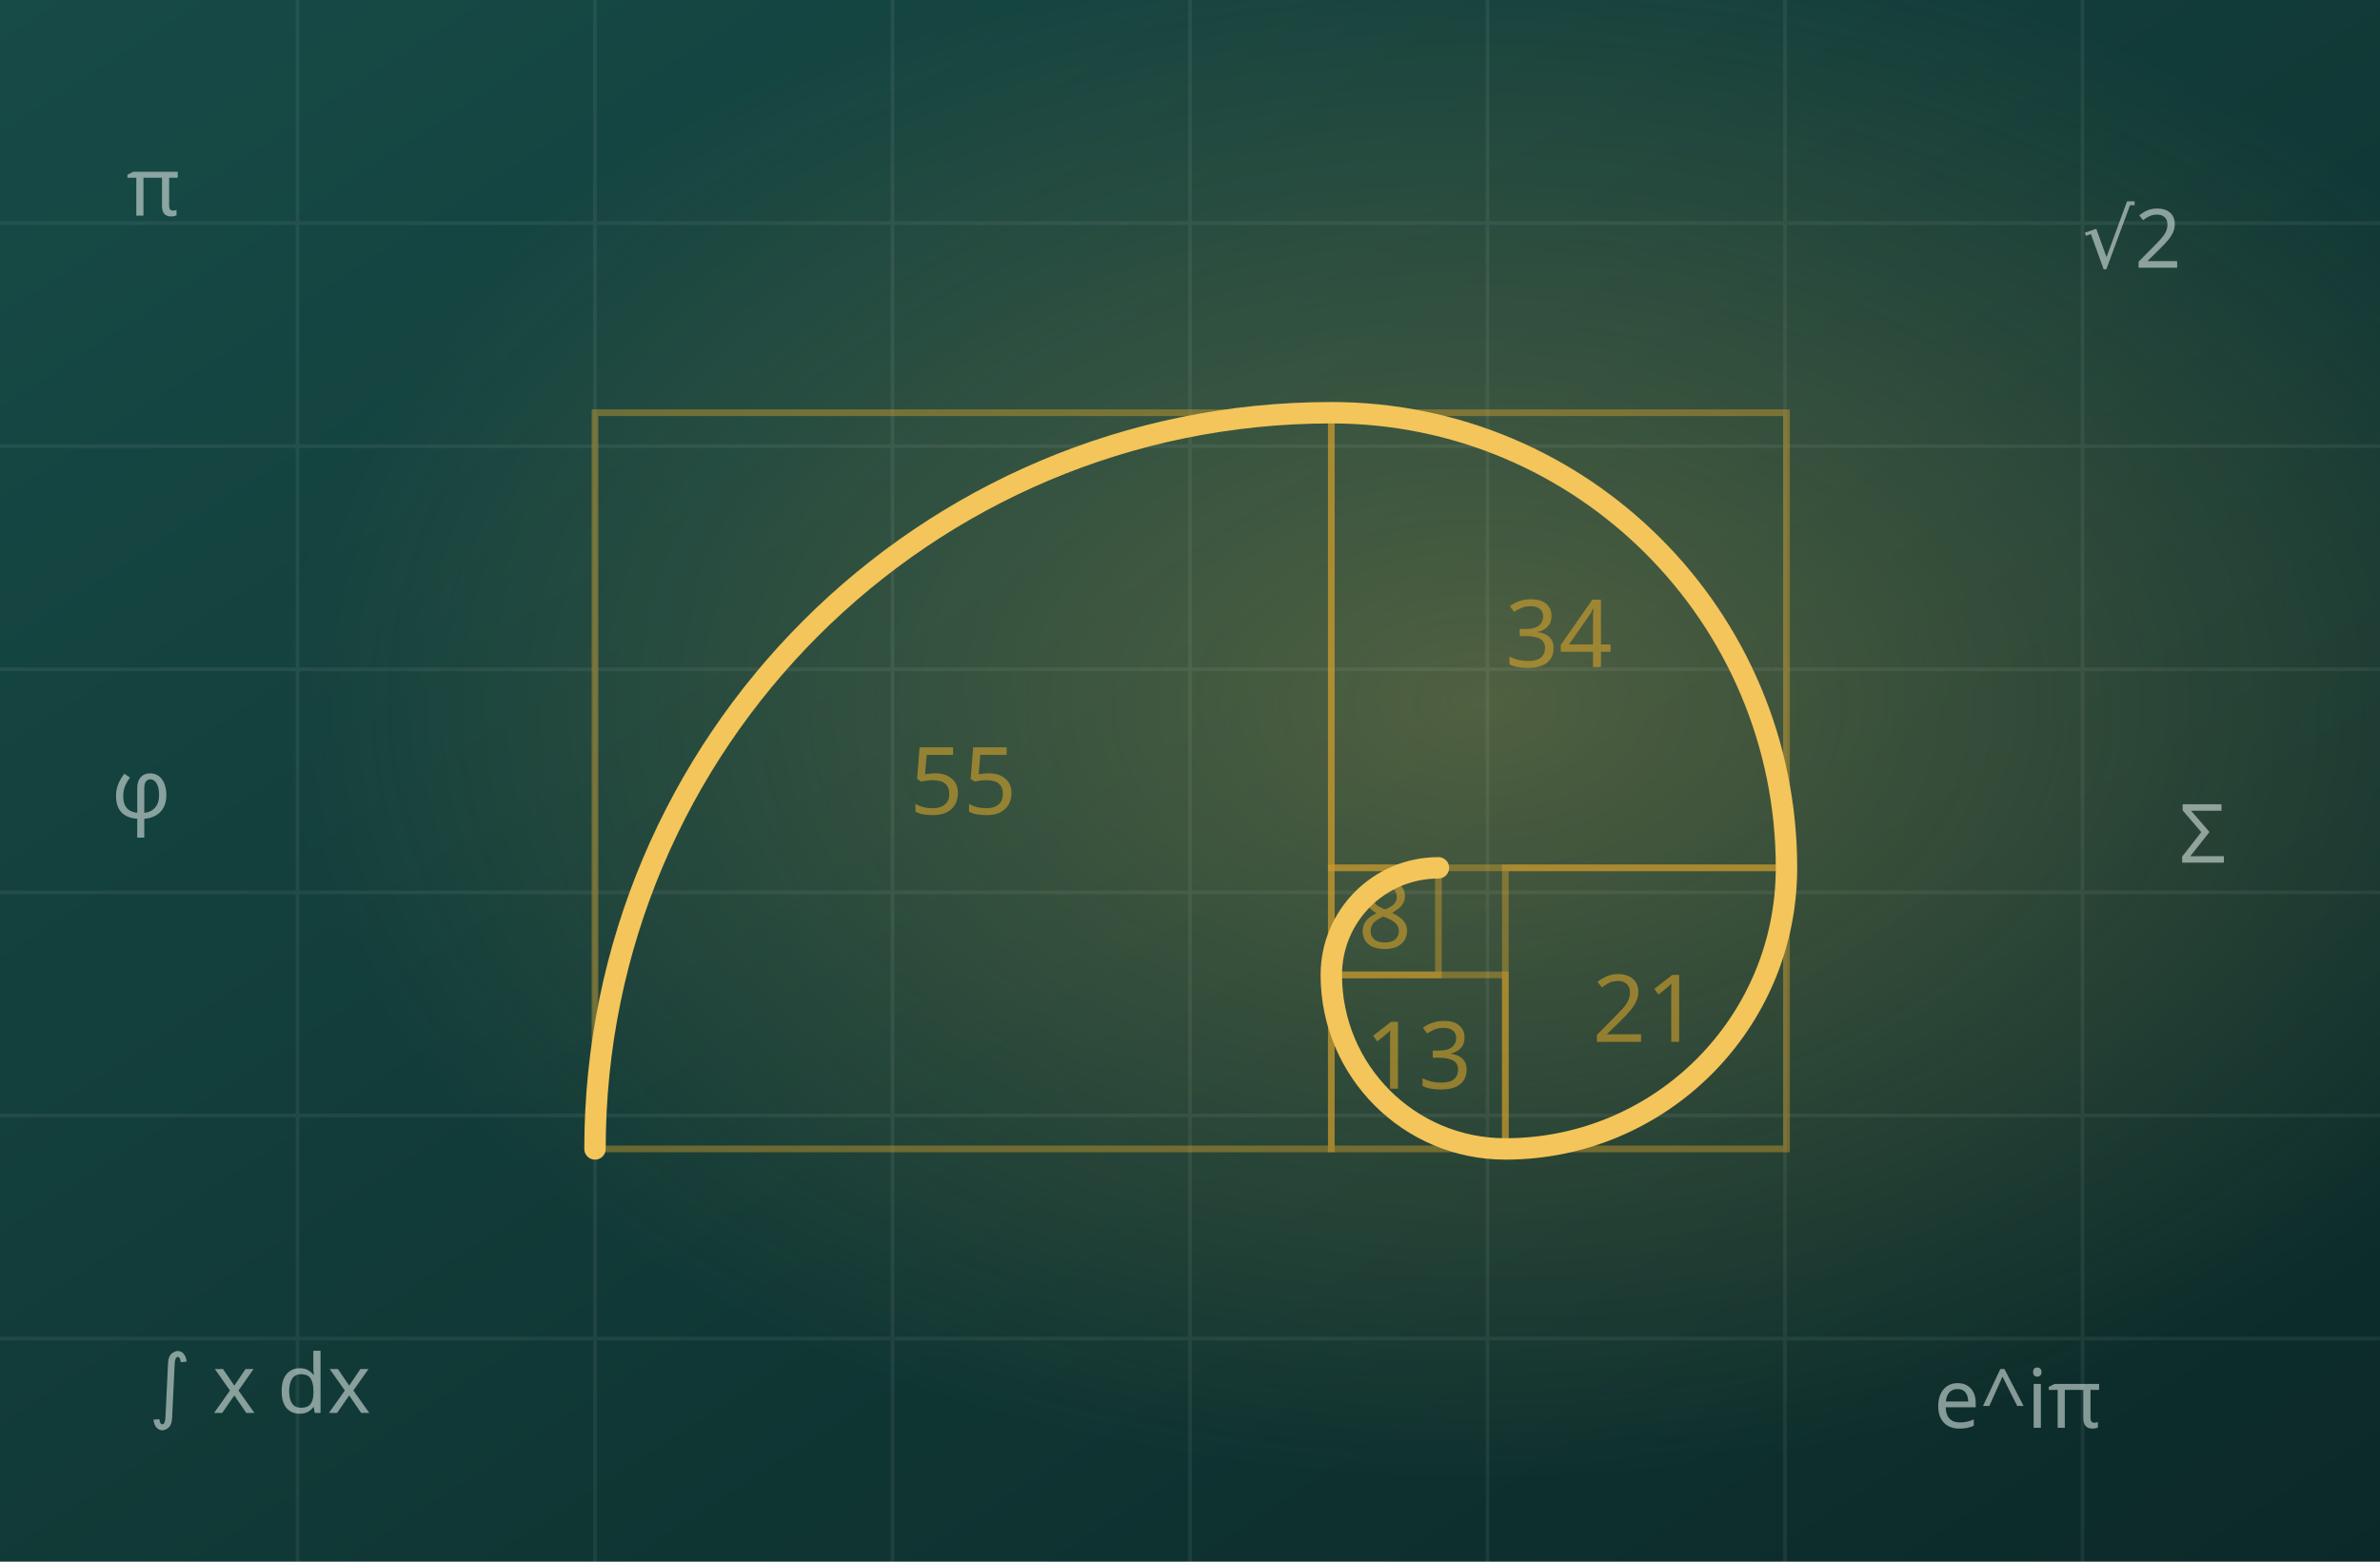
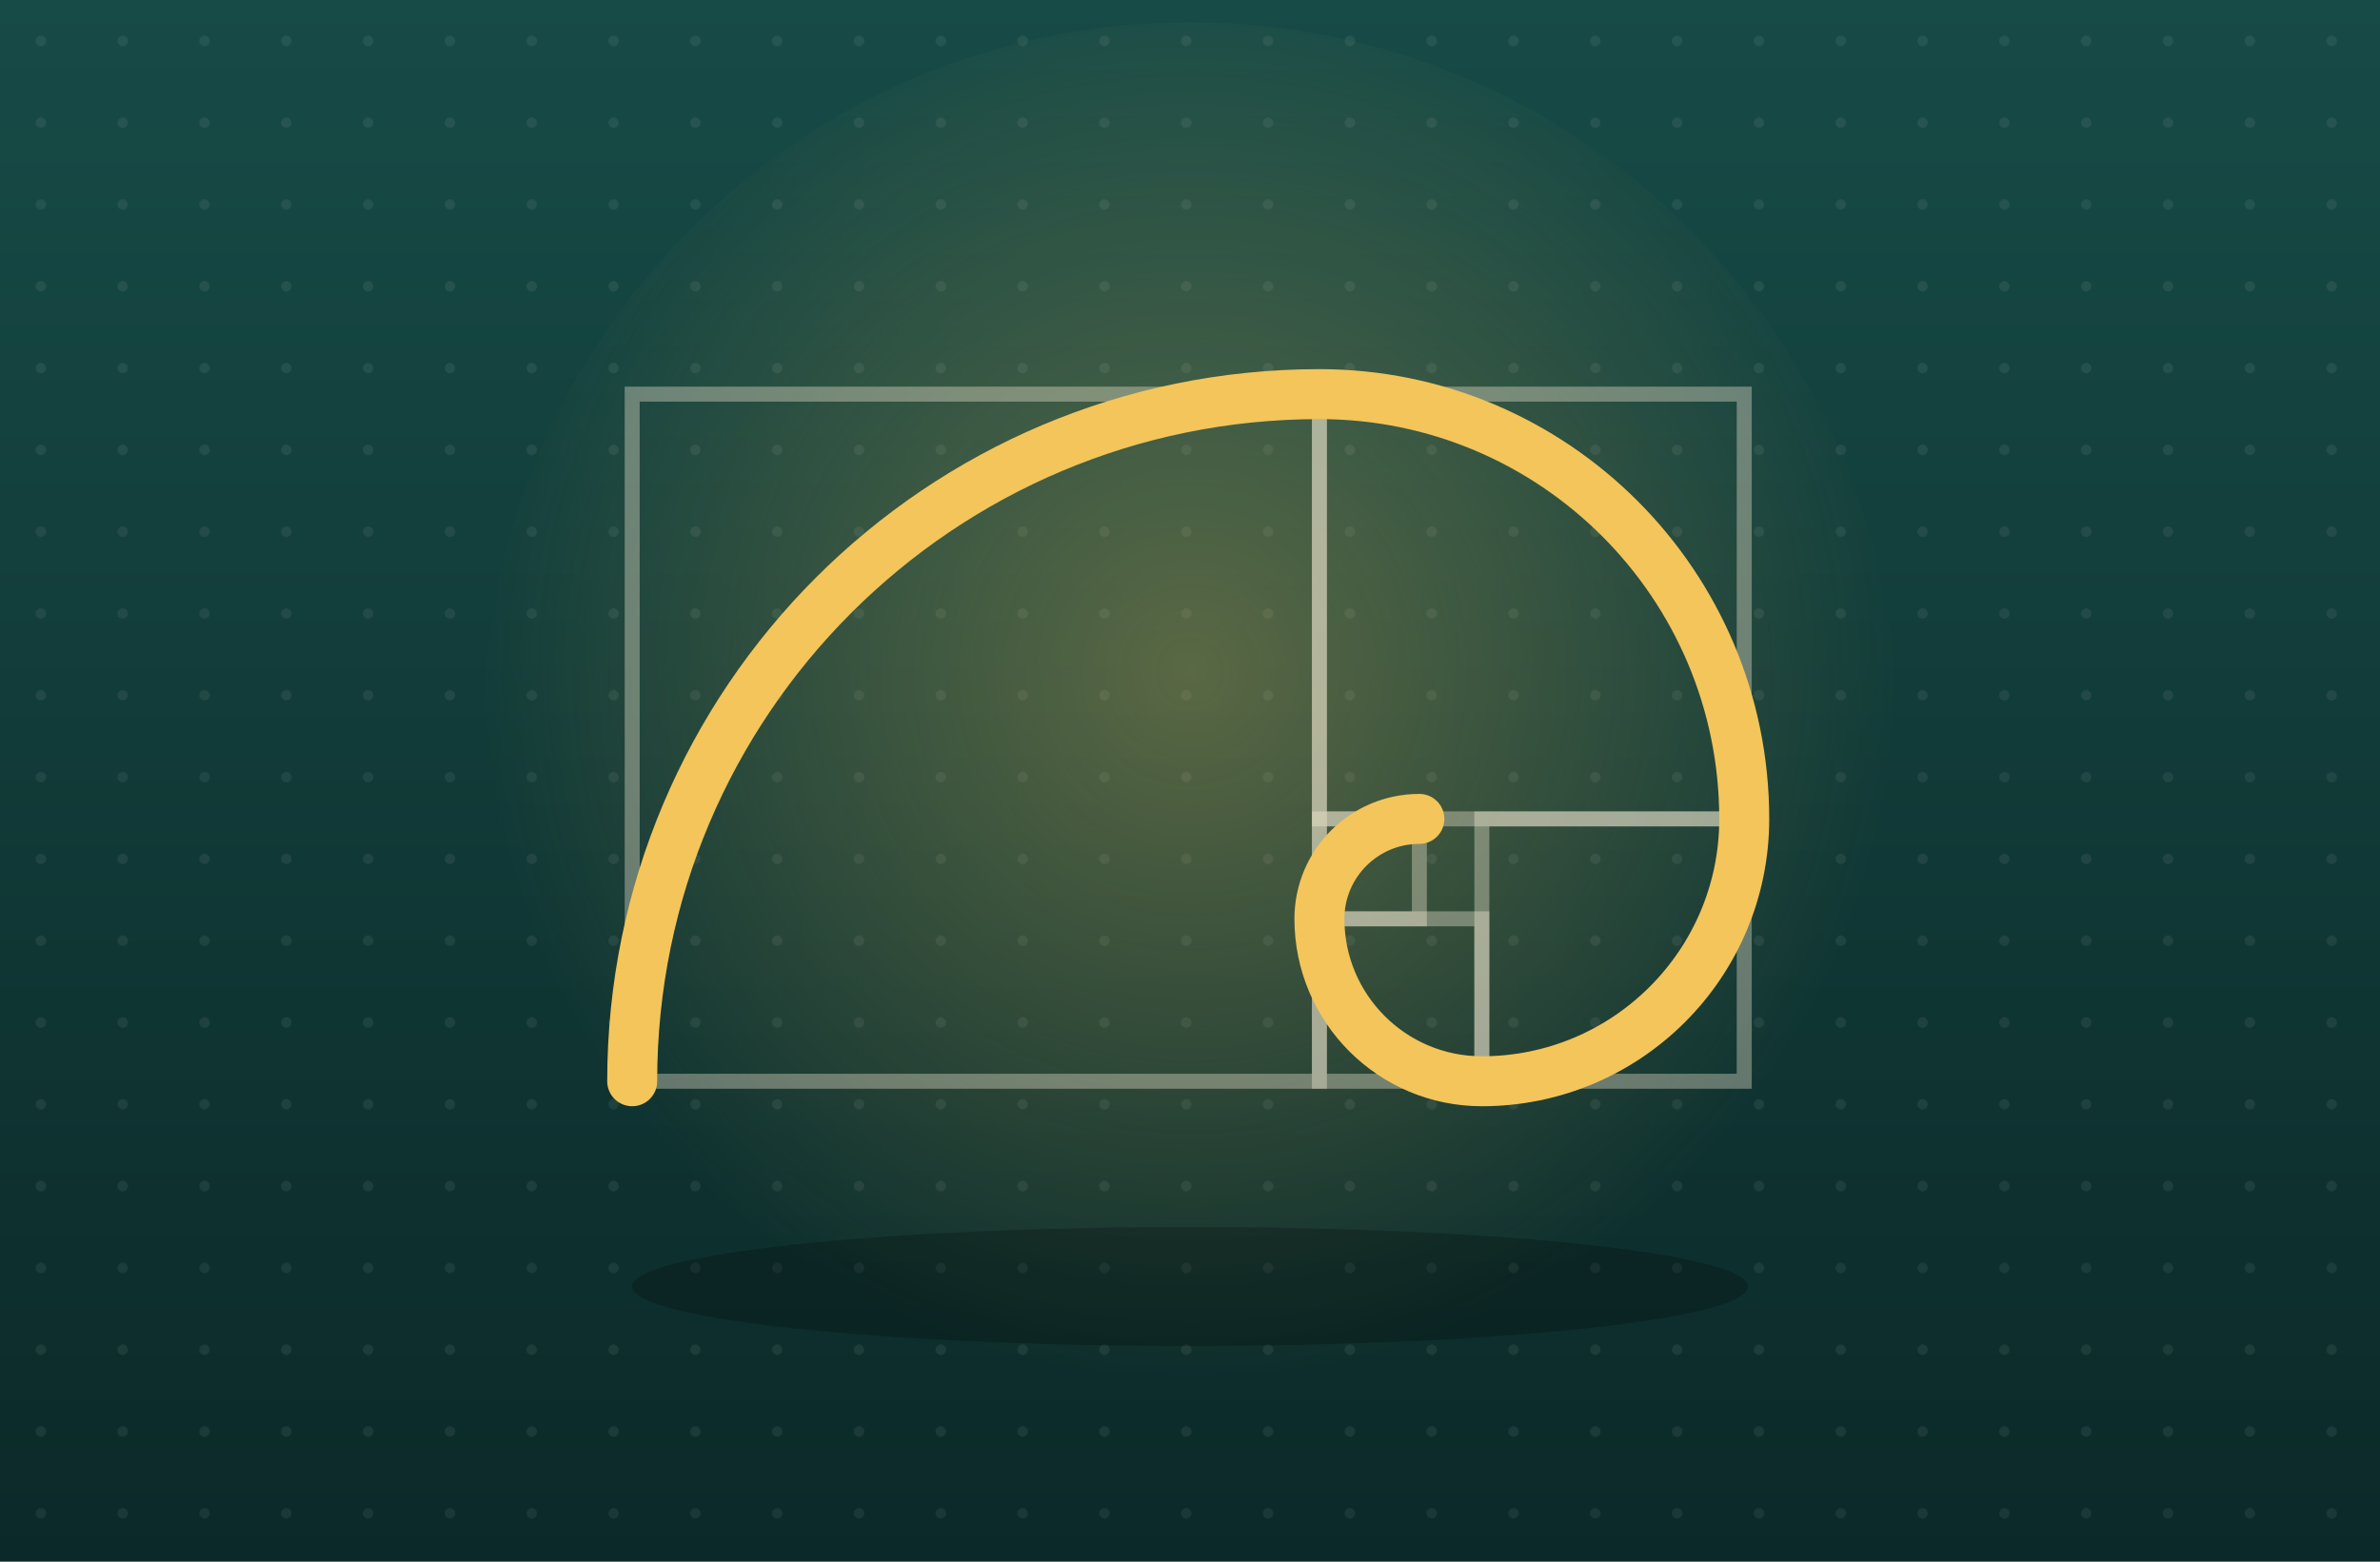
<svg xmlns="http://www.w3.org/2000/svg" viewBox="0 0 640 420">
  <defs>
-     <linearGradient id="bg" x1="0" y1="0" x2="1" y2="1">
+     <linearGradient id="b" x1="0" y1="0" x2="0" y2="1">
      <stop offset="0" stop-color="#174b47" />
      <stop offset="1" stop-color="#0b2928" />
    </linearGradient>
-     <radialGradient id="glow" cx=".62" cy=".45" r=".5">
-       <stop offset="0" stop-color="#f3c55a" stop-opacity=".28" />
+     <radialGradient id="h" cx=".5" cy=".46" r=".5">
+       <stop offset="0" stop-color="#f3c55a" stop-opacity=".32" />
      <stop offset="1" stop-color="#f3c55a" stop-opacity="0" />
    </radialGradient>
+     <pattern id="p" width="22" height="22" patternUnits="userSpaceOnUse">
+       <circle cx="11" cy="11" r="1.4" fill="#fff" fill-opacity=".07" />
+     </pattern>
  </defs>
-   <rect width="640" height="420" fill="url(#bg)" />
-   <rect width="640" height="420" fill="url(#glow)" />
-   <g fill="none" stroke="#e8f1ee" stroke-opacity=".07">
-     <path d="M0 60h640M0 120h640M0 180h640M0 240h640M0 300h640M0 360h640M80 0v420M160 0v420M240 0v420M320 0v420M400 0v420M480 0v420M560 0v420" />
-   </g>
-   <g transform="translate(160 111) scale(3.6)">
-     <g fill="none" stroke="#e3a92b" stroke-opacity=".4" stroke-width=".5">
+   <rect width="640" height="420" fill="url(#b)" />
+   <rect width="640" height="420" fill="url(#p)" />
+   <circle cx="320" cy="196" r="190" fill="url(#h)" />
+   <ellipse cx="320" cy="346" rx="150" ry="16" fill="#000" fill-opacity=".22" />
+   <g transform="translate(320 200)">
+     <g transform="translate(-150 -94) scale(3.36)" fill="none" stroke="#fff4dc" stroke-opacity=".35" stroke-width="1.2">
      <rect width="55" height="55" />
      <rect x="55" width="34" height="34" />
      <rect x="68" y="34" width="21" height="21" />
      <rect x="55" y="42" width="13" height="13" />
      <rect x="55" y="34" width="8" height="8" />
    </g>
-     <g font-family="Poppins,sans-serif" fill="#e3a92b" fill-opacity=".55" font-size="7" text-anchor="middle">
-       <text x="27.5" y="30">55</text>
-       <text x="72" y="19">34</text>
-       <text x="78.5" y="47">21</text>
-       <text x="61.5" y="50.5">13</text>
-       <text x="59" y="40">8</text>
-     </g>
-     <path d="M0 55A55 55 0 0 1 55 0A34 34 0 0 1 89 34A21 21 0 0 1 68 55A13 13 0 0 1 55 42A8 8 0 0 1 63 34" fill="none" stroke="#f3c55a" stroke-width="1.6" stroke-linecap="round" />
-   </g>
-   <g font-family="Poppins,sans-serif" fill="#e8f1ee" fill-opacity=".55" font-size="22">
-     <text x="34" y="58">π</text>
-     <text x="560" y="72">√2</text>
-     <text x="40" y="380">∫ x dx</text>
-     <text x="520" y="384">e^iπ</text>
-     <text x="586" y="232">Σ</text>
-     <text x="30" y="220">φ</text>
+     <path transform="translate(-150 -94) scale(3.36)" d="M0 55A55 55 0 0 1 55 0A34 34 0 0 1 89 34A21 21 0 0 1 68 55A13 13 0 0 1 55 42A8 8 0 0 1 63 34" fill="none" stroke="#f3c55a" stroke-width="4" stroke-linecap="round" />
  </g>
</svg>
